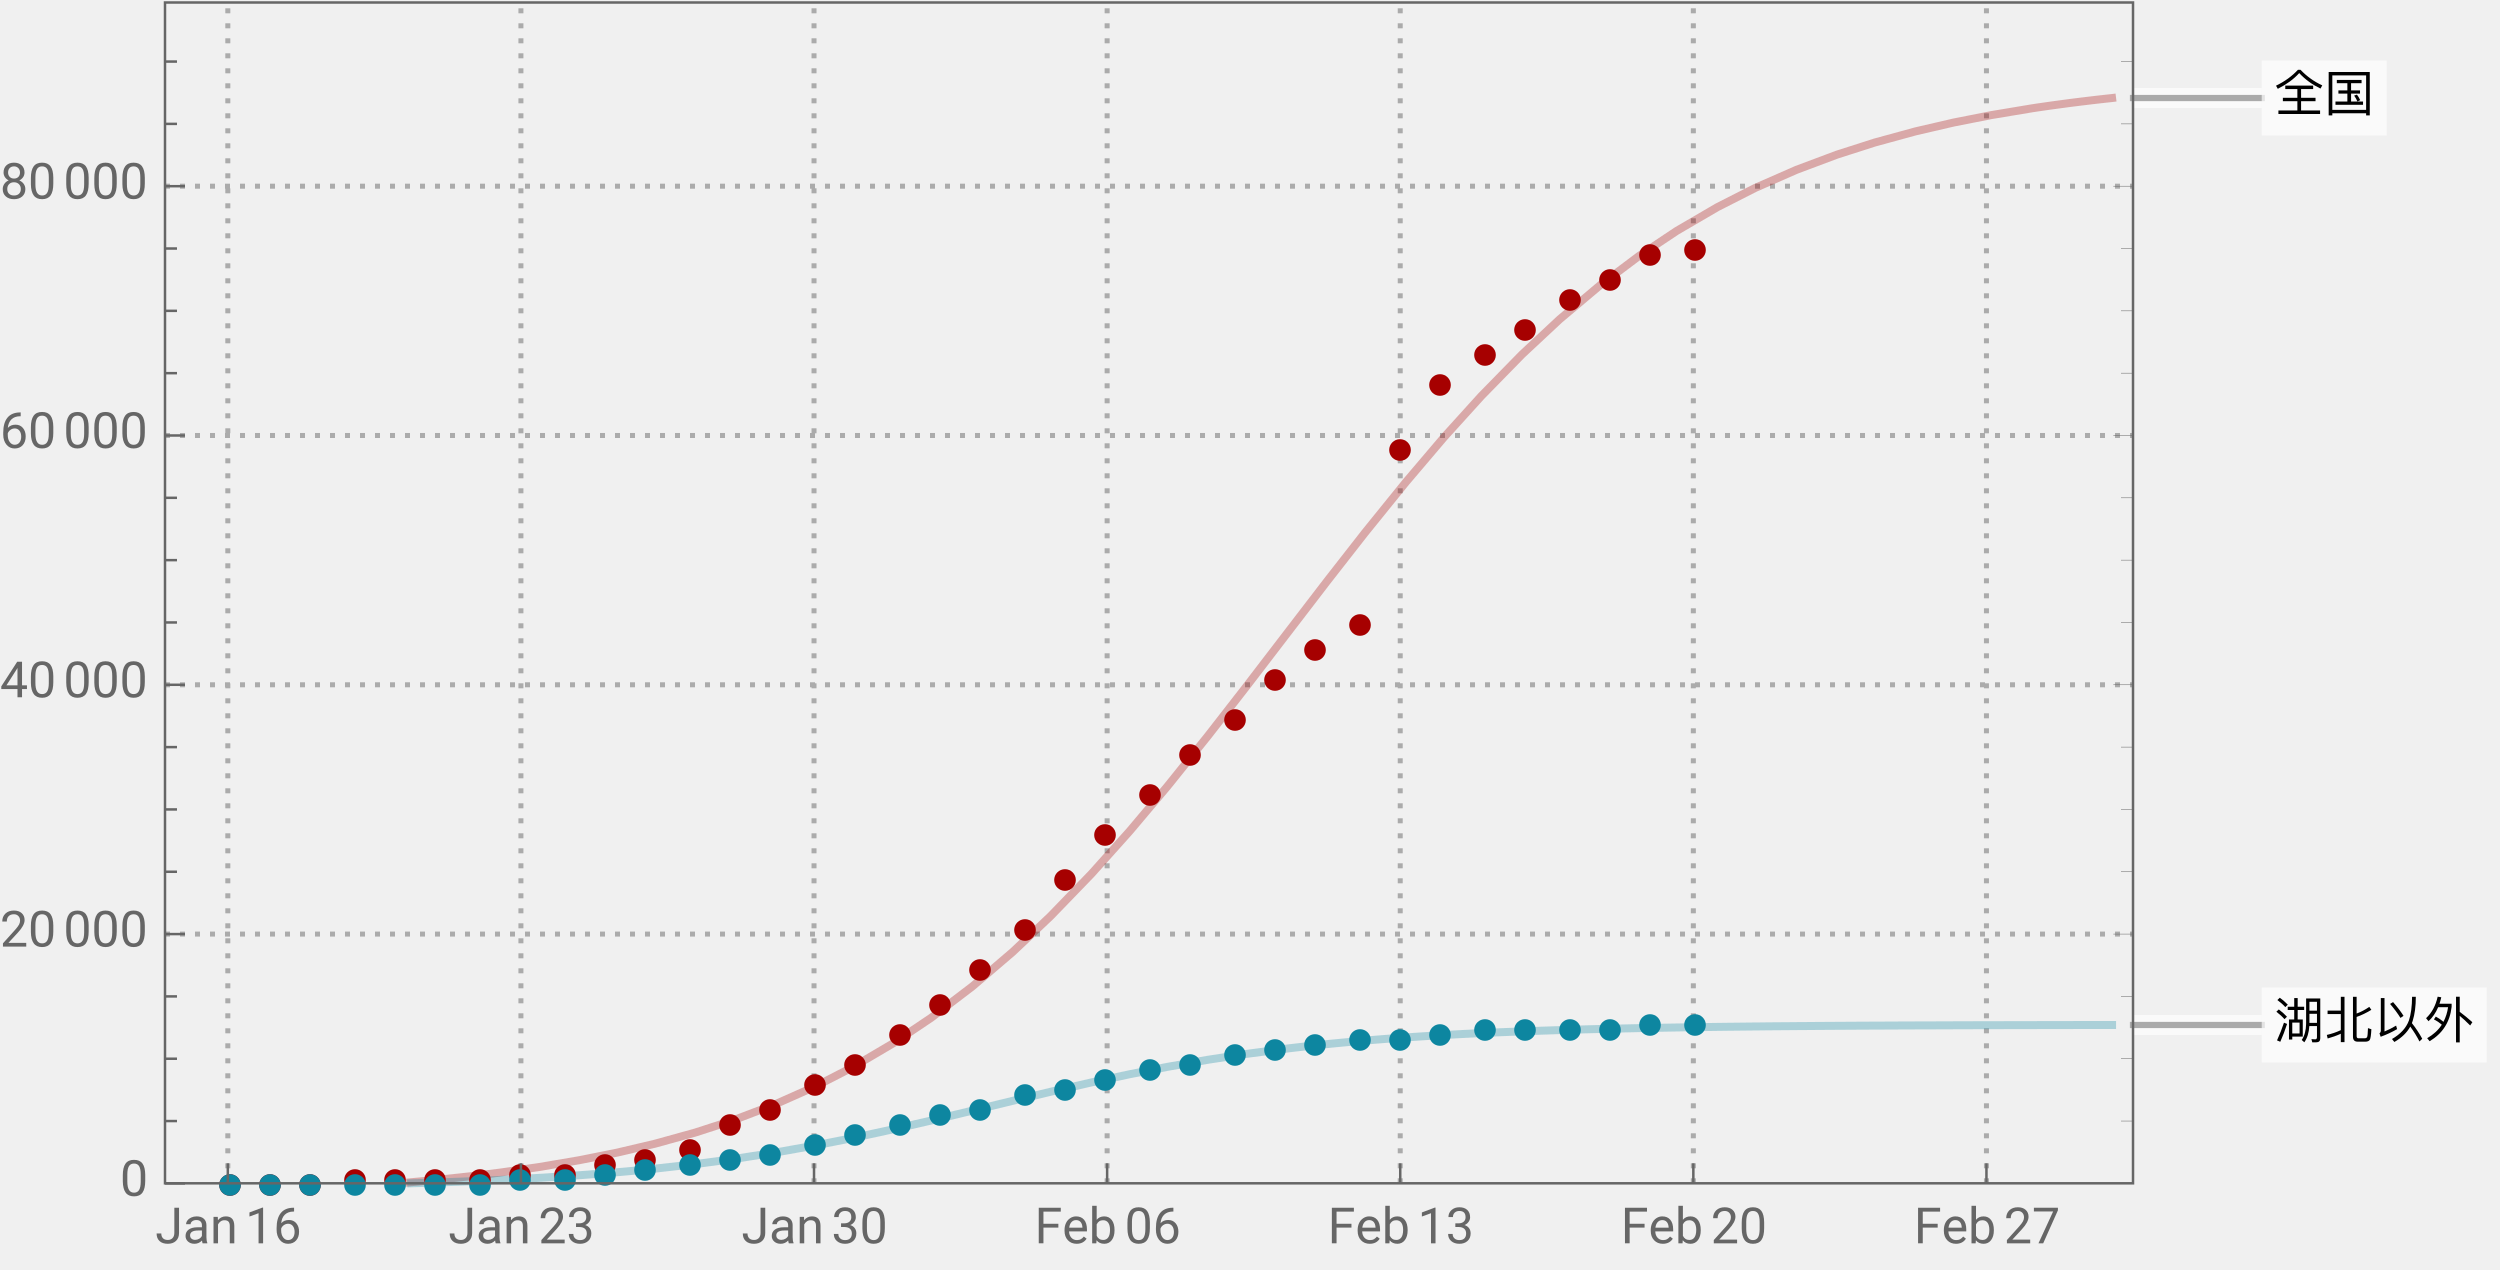
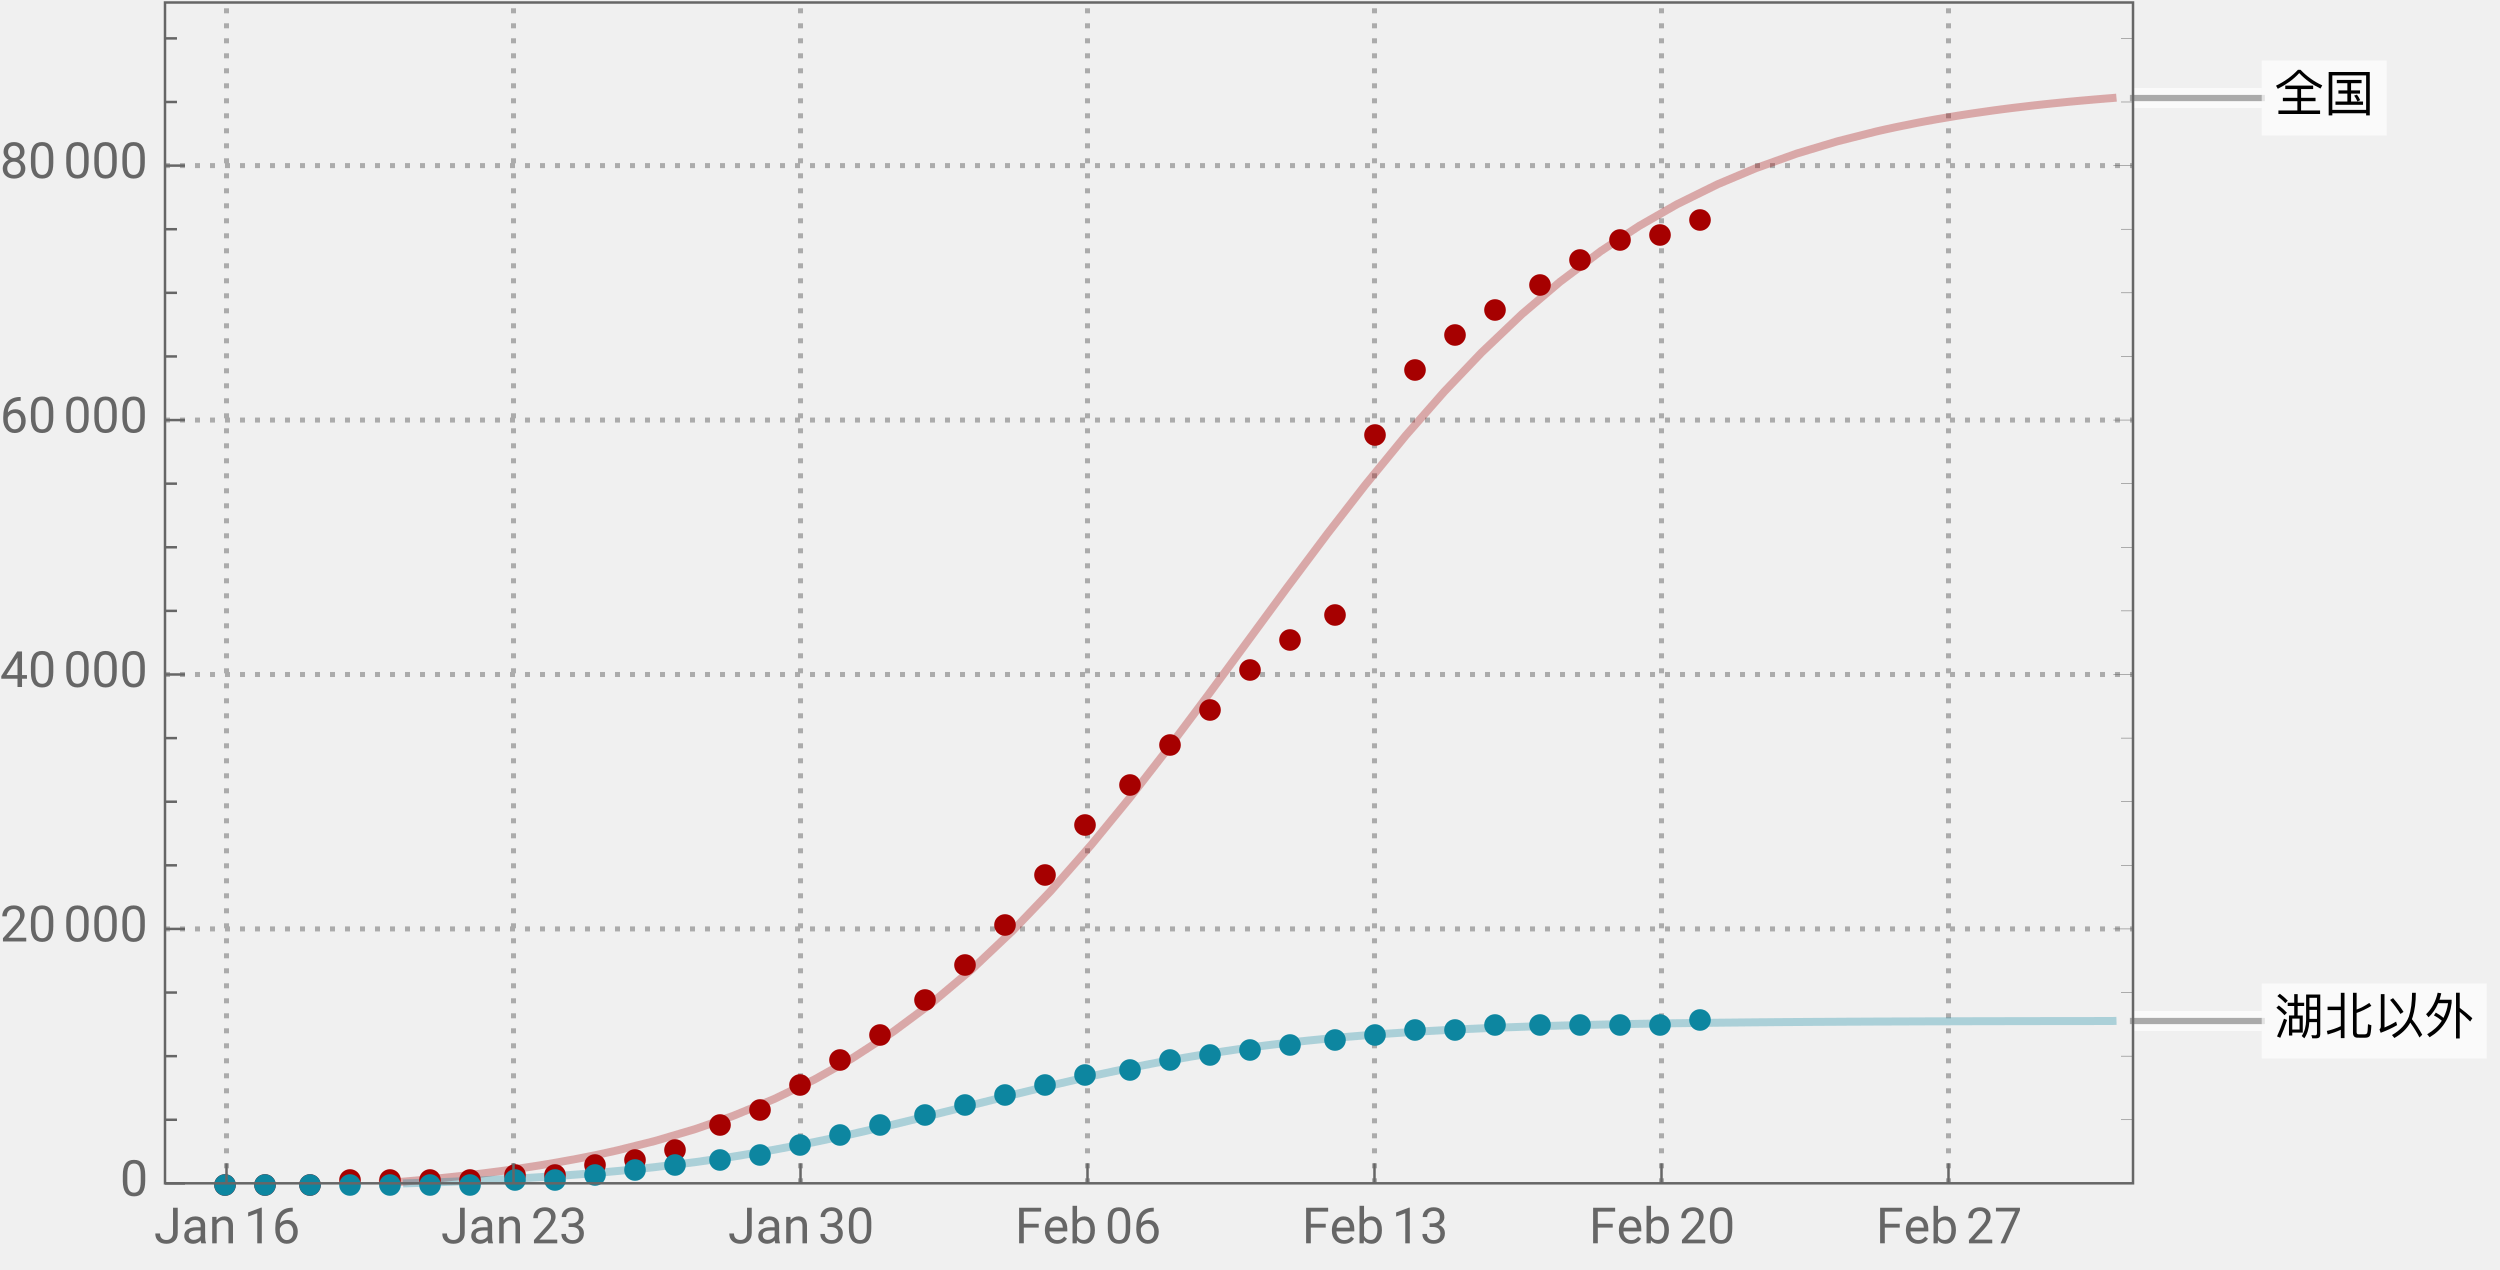
<svg xmlns="http://www.w3.org/2000/svg" xmlns:xlink="http://www.w3.org/1999/xlink" width="500pt" height="254pt" viewBox="0 0 500 254">
  <defs>
    <symbol overflow="visible" id="a">
      <path d="M4.738-8.14C3.578-6.88 2.121-5.82.36-4.97l.352.63C2.48-5.23 3.91-6.282 5-7.49c1.18 1.272 2.59 2.3 4.25 3.1l.36-.64a14.128 14.128 0 01-4.348-3.11zM2.211-4.98v.69h2.418v1.74H1.73v.69h2.9v1.848H.839V.7h8.333v-.71h-3.8v-1.85h2.89v-.692h-2.89V-4.29h2.417v-.691zm0 0" />
    </symbol>
    <symbol overflow="visible" id="b">
      <path d="M2.52-6.121v.652h2.109v1.438h-1.79v.64h1.79v1.59H2.25v.66h5.512v-.66h-2.39v-1.59H7.16v-.64H5.371V-5.47H7.47v-.652zm6.59-1.59H.89V.98h.731V.55H8.38v.43h.73zM1.62-.129V-7.03h6.76v6.9zm4.93-3.05l-.57.19c.238.329.46.72.66 1.169l.558-.258A6.323 6.323 0 006.55-3.18zm0 0" />
    </symbol>
    <symbol overflow="visible" id="c">
      <path d="M7.04-4.73h1.51v1.808H7.04zm1.51-.63H7.04v-1.78h1.51zM7.02-2.28h1.53v2.22c0 .278-.12.43-.35.43-.24 0-.49-.02-.759-.043l.168.64h.79C8.94.969 9.21.7 9.21.173V-7.8H6.379v5.082C6.359-1.422 6.07-.339 5.5.5l.52.46c.59-.839.921-1.92 1-3.241zm-5.9-5.67l-.492.46c.68.5 1.21.977 1.59 1.419l.5-.489A11.92 11.92 0 001.12-7.95zm-.2 2.34l-.491.46c.691.53 1.231 1.03 1.621 1.49l.5-.488c-.44-.48-.991-.973-1.628-1.461zm1.03 2.649A33.47 33.47 0 01.56.58l.652.28c.5-1.12.95-2.308 1.36-3.57zm3.762-.64H4.69V-5.5h1.297v-.648H4.691v-1.73H4v1.73H2.7v.648H4v1.898H2.95V.41h.66v-.59h2.1zM3.61-.801v-2.18h1.46V-.8zm0 0" />
    </symbol>
    <symbol overflow="visible" id="d">
      <path d="M3.32-8.14v2.769H.672v.691H3.32v3.211c-.89.418-1.82.739-2.8.957L.69.2c.93-.258 1.809-.57 2.63-.949V.93h.738v-9.07zM8.22.84c.43 0 .73-.121.89-.36.16-.25.262-.96.32-2.128l-.679-.223c-.031 1.02-.09 1.61-.172 1.793C8.48.078 8.32.16 8.102.16h-1.25c-.25 0-.372-.148-.372-.43v-3.84c.93-.32 1.91-.788 2.95-1.421l-.418-.59c-.82.57-1.66 1.012-2.532 1.332v-3.352h-.73v7.98c0 .661.309 1 .941 1zm0 0" />
    </symbol>
    <symbol overflow="visible" id="e">
      <path d="M3.77-7.078l-.598.367C4.05-5.68 4.738-4.75 5.25-3.91l.61-.417c-.481-.781-1.18-1.703-2.09-2.75zM7.21-2.18C7.97-1.129 8.579-.14 9.05.8l.552-.55a22.006 22.006 0 00-2.07-3.121c.058-.149.109-.3.16-.45.417-1.32.628-2.917.628-4.82h-.75c-.011 1.93-.218 3.52-.64 4.77-.551 1.48-1.68 2.7-3.38 3.68l.481.59C5.488.058 6.551-.97 7.211-2.18zM1.29-.14c1.17-.43 2.269-.938 3.288-1.532l-.2-.7c-.769.462-1.538.852-2.32 1.173v-6.68H1.32v6.508c0 .23-.09.41-.27.55zm0 0" />
    </symbol>
    <symbol overflow="visible" id="f">
      <path d="M6.36-8.148V.988h.742v-5.316c.578.457 1.27 1.11 2.09 1.93l.437-.66c-.86-.77-1.7-1.462-2.527-2.07v-3.02zM2.32-4.18l-.379.559A7.882 7.882 0 013.52-2.56C2.82-1.48 1.84-.579.59.141l.488.609C3.68-.8 5.141-3.09 5.48-6.121v-.629H3.05c.141-.41.259-.84.36-1.29l-.719-.12c-.402 1.8-1.18 3.238-2.32 4.3l.488.61c.801-.738 1.45-1.672 1.93-2.809h1.98a9.025 9.025 0 01-.917 2.93 8.296 8.296 0 00-1.532-1.05zm0 0" />
    </symbol>
    <symbol overflow="visible" id="g">
      <path d="M3.805-7.11h.941v5.036c0 .68-.203 1.21-.613 1.597-.406.383-.953.575-1.633.575-.707 0-1.258-.18-1.648-.543-.395-.36-.594-.867-.594-1.516h.937c0 .406.114.723.336.95.223.23.547.343.969.343.387 0 .7-.121.941-.367.239-.246.36-.586.364-1.028zm0 0" />
    </symbol>
    <symbol overflow="visible" id="h">
      <path d="M3.945 0c-.05-.105-.093-.29-.125-.555-.422.434-.922.653-1.507.653-.52 0-.946-.149-1.282-.442a1.438 1.438 0 01-.5-1.12c0-.552.211-.977.63-1.282.417-.305 1.007-.457 1.765-.457h.879v-.414c0-.317-.094-.567-.285-.754-.188-.188-.465-.281-.833-.281-.324 0-.593.082-.812.242-.219.164-.328.36-.328.59H.64c0-.262.093-.516.28-.762.188-.246.442-.441.763-.582.32-.145.671-.219 1.054-.219.61 0 1.086.153 1.434.457.344.305.523.727.535 1.258v2.434c0 .484.063.87.184 1.156V0zm-1.5-.688c.285 0 .555-.074.805-.218a1.35 1.35 0 00.555-.574v-1.083h-.711c-1.106 0-1.656.325-1.656.97 0 .284.093.507.28.663.188.16.43.243.727.243zm0 0" />
    </symbol>
    <symbol overflow="visible" id="i">
      <path d="M1.54-5.281l.026.664a1.93 1.93 0 011.582-.766c1.118 0 1.68.633 1.692 1.89V0h-.902v-3.496c-.004-.379-.094-.664-.262-.844-.172-.183-.438-.273-.801-.273-.293 0-.55.078-.77.234a1.59 1.59 0 00-.52.613V0h-.9v-5.281zm0 0" />
    </symbol>
    <symbol overflow="visible" id="j">
      <path d="M3.559 0h-.907v-6.02l-1.824.668v-.82l2.59-.973h.14zm0 0" />
    </symbol>
    <symbol overflow="visible" id="k">
      <path d="M4.137-7.113v.765h-.168c-.703.012-1.262.223-1.68.625-.414.403-.656.973-.723 1.703.375-.43.887-.644 1.536-.644.617 0 1.113.219 1.48.656.371.438.555 1 .555 1.688 0 .734-.2 1.32-.598 1.757-.398.442-.934.66-1.605.66-.68 0-1.23-.261-1.653-.784C.855-1.212.645-1.883.645-2.704v-.348c0-1.308.277-2.308.835-3 .56-.691 1.391-1.047 2.497-1.062zM2.949-3.91c-.308 0-.594.09-.855.277a1.446 1.446 0 00-.54.7v.331c0 .586.13 1.059.395 1.414.262.36.59.54.985.54.406 0 .726-.153.96-.45.231-.3.348-.691.348-1.175 0-.489-.117-.887-.351-1.188a1.14 1.14 0 00-.942-.45zm0 0" />
    </symbol>
    <symbol overflow="visible" id="l">
      <path d="M5.25 0H.59v-.648l2.46-2.735c.364-.414.618-.75.755-1.008.14-.257.21-.527.21-.804 0-.371-.113-.676-.34-.914-.222-.239-.523-.356-.898-.356-.449 0-.797.13-1.047.383-.25.254-.37.613-.37 1.066H.452c0-.652.211-1.183.633-1.586.422-.402.984-.605 1.691-.605.66 0 1.184.172 1.567.52.386.347.578.808.578 1.382 0 .703-.445 1.535-1.336 2.5L1.68-.738h3.57zm0 0" />
    </symbol>
    <symbol overflow="visible" id="m">
      <path d="M1.906-3.992h.676c.426-.008.762-.121 1.008-.34.242-.219.363-.512.363-.883 0-.832-.414-1.25-1.242-1.25-.39 0-.703.113-.938.336-.23.223-.347.516-.347.887H.523c0-.563.204-1.031.618-1.406.41-.372.933-.559 1.57-.559.672 0 1.195.176 1.578.531.379.356.57.848.57 1.48 0 .31-.101.61-.3.9a1.81 1.81 0 01-.817.648c.39.125.692.328.903.617.214.285.32.636.32 1.047 0 .64-.207 1.144-.625 1.52-.418.374-.957.562-1.625.562s-1.211-.18-1.63-.543c-.417-.36-.624-.836-.624-1.43h.906c0 .375.121.672.367.898.243.227.57.336.98.336.438 0 .77-.113 1-.34.231-.23.349-.554.349-.98 0-.414-.125-.734-.383-.953-.254-.223-.618-.336-1.098-.344h-.676zm0 0" />
    </symbol>
    <symbol overflow="visible" id="n">
      <path d="M5.047-3.031c0 1.058-.18 1.844-.54 2.36-.362.51-.925.769-1.694.769-.758 0-1.32-.25-1.684-.754C.766-1.16.574-1.91.562-2.91v-1.207c0-1.043.18-1.82.54-2.328.363-.508.93-.762 1.703-.762.765 0 1.328.246 1.687.734.36.489.547 1.246.555 2.27zm-.902-1.235c0-.765-.106-1.324-.32-1.675-.216-.348-.555-.524-1.02-.524-.465 0-.801.176-1.012.524-.211.347-.32.882-.328 1.605v1.445c0 .77.113 1.336.336 1.704.222.367.558.546 1.012.546.445 0 .777-.171.992-.515.218-.344.332-.89.34-1.633zm0 0" />
    </symbol>
    <symbol overflow="visible" id="o">
      <path d="M4.746-3.14H1.762V0H.824v-7.11H5.23v.774H1.762v2.43h2.984zm0 0" />
    </symbol>
    <symbol overflow="visible" id="p">
      <path d="M2.875.098c-.715 0-1.297-.235-1.746-.707-.45-.47-.676-1.098-.676-1.887v-.164c0-.524.102-.992.3-1.406.2-.41.481-.735.84-.965.36-.235.75-.352 1.173-.352.687 0 1.218.227 1.601.68.38.453.57 1.101.57 1.945v.375H1.36c.012.52.164.942.454 1.262.292.32.664.48 1.113.48.316 0 .59-.062.808-.195.223-.129.414-.3.582-.516l.551.43c-.441.68-1.105 1.02-1.992 1.02zm-.11-4.739a1.21 1.21 0 00-.921.399c-.246.265-.399.64-.457 1.117H4.03v-.07c-.023-.457-.148-.813-.367-1.067-.223-.25-.523-.379-.898-.379zm0 0" />
    </symbol>
    <symbol overflow="visible" id="q">
      <path d="M5.156-2.582c0 .809-.187 1.453-.554 1.945-.372.489-.872.735-1.497.735-.667 0-1.183-.235-1.546-.707L1.516 0H.684v-7.5h.902v2.797c.367-.453.867-.68 1.508-.68.64 0 1.148.246 1.511.73.368.485.551 1.15.551 1.993zm-.902-.106c0-.613-.121-1.09-.356-1.421-.238-.336-.582-.504-1.027-.504-.598 0-1.023.277-1.285.828V-1.5c.277.555.71.832 1.297.832.43 0 .77-.168 1.008-.504.242-.336.363-.84.363-1.516zm0 0" />
    </symbol>
    <symbol overflow="visible" id="r">
      <path d="M5.18-6.602L2.234 0H1.29l2.934-6.367H.375v-.742H5.18zm0 0" />
    </symbol>
    <symbol overflow="visible" id="s">
      <path d="M4.406-2.387h.985v.739h-.985V0h-.91v-1.648H.258v-.536L3.44-7.109h.965zm-3.12 0h2.21v-3.488l-.105.195zm0 0" />
    </symbol>
    <symbol overflow="visible" id="t">
      <path d="M4.902-5.254c0 .356-.093.672-.28.95a1.95 1.95 0 01-.759.648c.371.16.664.39.88.695.218.309.327.656.327 1.043 0 .613-.21 1.105-.625 1.469-.414.363-.96.547-1.636.547-.684 0-1.23-.184-1.645-.551C.754-.82.547-1.31.547-1.918c0-.387.105-.73.316-1.043.207-.309.5-.543.871-.703a1.869 1.869 0 01-.75-.648 1.693 1.693 0 01-.273-.942c0-.598.195-1.074.578-1.426.383-.351.89-.527 1.52-.527.625 0 1.128.176 1.515.527.387.352.578.828.578 1.426zm-.738 3.316c0-.398-.125-.722-.379-.972-.25-.25-.582-.375-.988-.375s-.73.12-.977.37c-.246.247-.37.571-.37.978 0 .402.12.718.359.953.238.23.574.343 1 .343.421 0 .753-.117.996-.347.242-.235.36-.551.36-.95zM2.81-6.465c-.356 0-.645.11-.864.328-.218.223-.328.52-.328.899 0 .36.106.652.324.875.215.222.504.336.868.336.359 0 .648-.114.867-.336C3.89-4.586 4-4.88 4-5.238c0-.364-.113-.657-.336-.887a1.16 1.16 0 00-.855-.34zm0 0" />
    </symbol>
  </defs>
-   <path d="M45.563 236.66V.5m58.621 236.16V.5m58.621 236.16V.5m58.621 236.16V.5m58.621 236.16V.5m58.621 236.16V.5m58.622 236.16V.5M33 186.816h393.602M33 136.957h393.602M33 87.098h393.602M33 37.238h393.602" fill="none" stroke="#666" stroke-opacity=".5" stroke-dasharray="1,2" stroke-miterlimit="3.25" />
-   <path d="M79.668 236.66l.375-.031 3.797-.332 1.031-.094 1.027-.098 2.059-.203 4.117-.43.125-.015.13-.012.25-.03.507-.056 1.008-.113 2.023-.238 4.04-.508 7.538-1.074 8.176-1.387 7.633-1.531 7.484-1.762 8.117-2.25 7.575-2.46 8.21-3.122 8.063-3.582 7.516-3.86 8.156-4.804 7.61-5.113 8.245-6.274 8.098-6.926 7.55-7.144 8.192-8.477 7.645-8.547 7.496-8.898 8.133-10.121 7.586-9.75 8.226-10.734 8.074-10.524 7.532-9.64 8.168-10.098 7.62-8.969 7.477-8.258 8.11-8.293 7.566-7.062 8.203-6.903 7.656-5.746 7.512-5 8.145-4.757 7.601-3.864 8.239-3.613 8.09-3.031 7.542-2.418 8.18-2.238 7.64-1.77 7.485-1.477 8.125-1.355.117-.02.121-.015.235-.035.476-.075.946-.136 1.894-.274 3.79-.511.265-.032.265-.035.528-.066 1.058-.133 2.118-.254.128-.016.399-.046.527-.063 1.059-.121.133-.012.398-.047.527-.058.133-.012.133-.016.262-.027.265-.031.133-.012.133-.016" fill="none" stroke-width="1.6" stroke-linecap="square" stroke="#a60000" stroke-opacity=".3" stroke-miterlimit="3.25" />
-   <path d="M82.246 236.66l1.594-.047 1.031-.031 1.027-.035 2.059-.067 4.117-.152.125-.004.13-.004.25-.011.507-.02 1.008-.039 2.023-.086 4.04-.184.116-.007.122-.004.234-.012.473-.023.941-.047 1.883-.098 3.77-.21.257-.017.254-.011 1.535-.094 2.043-.129 4.086-.281.121-.008.117-.008.239-.02.48-.034.953-.07 1.906-.15 3.817-.316.117-.011.117-.008.235-.02.468-.043.934-.082 1.871-.175 3.742-.372 8.117-.917 7.575-1.008 8.21-1.27 8.063-1.43 7.516-1.484 8.156-1.766 7.61-1.753 8.245-1.98 8.098-1.966 7.55-1.804 8.192-1.875 7.645-1.637 7.496-1.465 8.133-1.422 7.586-1.16 8.226-1.082.25-.031.254-.032.504-.058 1.012-.117 2.015-.23 4.04-.427.234-.023.234-.027.473-.047 2.824-.27 3.766-.332.125-.012.129-.011.254-.02.511-.043 1.02-.086 2.043-.16 4.086-.297.117-.008.121-.011 1.668-.11 1.902-.125 3.813-.23.117-.004.117-.008.235-.012.464-.027.938-.05 1.867-.102 3.738-.184.125-.004.125-.008 1.778-.082 2.027-.085 4.055-.16.117-.008.117-.004.238-.008.473-.016.945-.035 1.891-.066 3.785-.121.129-.004.125-.004.258-.008.512-.016 1.027-.031 2.05-.059 4.102-.105h.117l.122-.004.238-.008.48-.011.957-.02 1.914-.043 3.829-.082h.12l.118-.004.703-.012.937-.02 1.88-.03 3.753-.063.125-.004h.13l.253-.004.512-.011 1.015-.012 2.036-.031 4.074-.055h.117l.121-.004h.238l.473-.008.953-.012 1.899-.02 3.8-.042h.258l.258-.004.516-.004 1.027-.012 2.062-.02h.258l.254-.003 1.547-.012 2.059-.015.125-.004h.382l.504-.004 1.012-.008 2.02-.016 4.046-.027h.235l.234-.004h.473l.945-.008 1.883-.011 3.773-.02h.512l.512-.004 1.023-.004 2.043-.011 4.09-.016h.48l.477-.004.953-.004 1.91-.004 3.82-.015h.934l.938-.004 1.87-.008 3.743-.008h.508l.508-.004h1.015l2.032-.008 4.062-.007h.95l.945-.004 1.894-.004h1.895l1.894-.004h.531l.528-.004h1.058l2.118-.004h2.113l.133-.004h1.984" fill="none" stroke-width="1.6" stroke-linecap="square" stroke="#0d86a0" stroke-opacity=".3" stroke-miterlimit="3.25" />
+   <path d="M45.3 236.66V.5m57.4 236.16V.5m57.402 236.16V.5M217.5 236.66V.5m57.398 236.16V.5M332.3 236.66V.5m57.4 236.16V.5M33 185.785h393.602M33 134.898h393.602M33 84.012h393.602M33 33.121h393.602" fill="none" stroke="#666" stroke-opacity=".5" stroke-dasharray="1,2" stroke-miterlimit="3.25" />
+   <path d="M76.594 236.66l.054-.004.477-.039.95-.074 1.902-.156 3.8-.332.125-.012.387-.035.516-.051 1.03-.098 2.06-.203 4.117-.437.125-.012.129-.016.25-.027.507-.059 1.012-.117 2.02-.242 4.043-.516.117-.015.12-.02.235-.03.473-.063.941-.133 1.887-.27 3.77-.578.257-.039.254-.043.512-.082 1.023-.172 2.043-.351 4.09-.75.121-.024.118-.023.714-.14.957-.192 1.91-.39 3.817-.84 7.484-1.864 8.121-2.399 7.579-2.644 8.214-3.379 8.067-3.906 7.52-4.227 8.16-5.293 7.613-5.648 8.25-6.942 8.097-7.66 7.56-7.894 8.19-9.324 7.653-9.344 7.496-9.649 8.137-10.859 7.593-10.328 8.227-11.2 8.078-10.788 7.535-9.711 8.172-9.977 7.625-8.684 7.477-7.84 8.113-7.714 7.57-6.434 8.207-6.164 7.664-5.031 7.512-4.3 8.149-4.017 7.605-3.203 8.242-2.949 8.094-2.433 7.547-1.91.129-.032.125-.031.258-.059.511-.117 1.024-.23 2.047-.446 4.09-.828.12-.023.118-.024.238-.047.48-.09.954-.18 1.91-.347 3.82-.648.469-.078 1.406-.223 1.871-.285 3.746-.535.125-.02.13-.015.253-.036.508-.066 1.015-.137 2.032-.258 4.062-.484.121-.012.118-.015.238-.028.472-.05.95-.106 1.894-.2 3.793-.378.266-.023.262-.024.53-.05 1.06-.098 2.113-.184.53-.047.528-.043 1.059-.09.133-.011.132-.008.266-.024.527-.043.133-.007.133-.012.266-.02.129-.011.132-.012.133-.008.133-.012" fill="none" stroke-width="1.6" stroke-linecap="square" stroke="#a60000" stroke-opacity=".3" stroke-miterlimit="3.25" />
+   <path d="M81.41 236.66l2.367-.074.125-.004.13-.008.773-.023 1.03-.04 2.06-.073 4.117-.165.125-.003.129-.008.25-.008.507-.024 1.012-.042 2.02-.094 4.043-.203.117-.004.12-.008.235-.012.473-.023.941-.055 1.887-.105 3.77-.23.257-.017.254-.015.512-.035 1.023-.067 2.043-.144 4.09-.305.121-.012.118-.007.714-.059.957-.078 1.91-.16 3.817-.348.234-.023.235-.02.465-.047.937-.09 1.871-.191 3.742-.406 8.121-1.004 7.579-1.102 8.214-1.379 8.067-1.543 7.52-1.597 8.16-1.883 7.613-1.856 8.25-2.07 8.097-2.035 7.56-1.848 8.19-1.898 7.653-1.633 7.496-1.45 8.137-1.39 7.593-1.125.125-.015.13-.02.773-.105 1.027-.137 2.059-.266 4.113-.496.125-.012.129-.015.25-.028.504-.058 1.012-.113 2.019-.22 4.04-.402.468-.046.473-.043.94-.09 1.884-.168 3.77-.313.124-.011.13-.012.257-.02.508-.039 1.023-.078 2.043-.152 4.086-.278.117-.007.121-.008.715-.047.953-.059 1.907-.113 3.812-.215.117-.004.118-.007.234-.012.465-.024.937-.05 1.867-.09 3.739-.172.129-.004.125-.008.253-.008.508-.023 1.016-.043 2.027-.078 4.055-.149.121-.004.117-.003.239-.008.472-.02.945-.031 1.891-.059 3.785-.113.258-.008.258-.004.512-.015 1.027-.028 2.05-.05 4.102-.098.121-.004h.118l.242-.008.476-.008.961-.023 1.914-.04 3.832-.07.118-.003h.117l.703-.012.941-.016 1.875-.03 3.758-.06h.129l.125-.003h.254l.512-.008 1.02-.016 2.034-.027 4.075-.047h.12l.118-.004h.238l.477-.008.949-.008 1.902-.02 3.801-.038h.258l.258-.004 1.546-.012 2.06-.02h.257l.258-.003 1.547-.012 2.058-.012.13-.004h.378l.504-.003 1.012-.008 6.07-.035h.117l.117-.004h.235l.472-.004.946-.004 1.886-.008 3.774-.02h.512l.511-.003 3.07-.012 4.09-.016h.239l.238-.004h.48l.954-.004 1.91-.003 3.82-.012h.469l.469-.004h.937l1.871-.008 3.746-.008h1.016l1.015-.004 6.094-.011h.95l.949-.004h1.894l.117-.004h1.778l1.898-.004h1.059l1.058-.004h2.645l.527-.004h3.043l.133-.004" fill="none" stroke-width="1.6" stroke-linecap="square" stroke="#0d86a0" stroke-opacity=".3" stroke-miterlimit="3.25" />
  <path d="M426.602 19.605h25.742" fill="none" stroke-width="4" stroke-linejoin="round" stroke="#fff" stroke-opacity=".667" stroke-miterlimit="3.25" />
  <path d="M426.602 19.605h25.742" fill="none" stroke-width="1.25" stroke-linecap="square" stroke="#aaa" stroke-miterlimit="3.25" />
  <path d="M477.344 12.105v15h-25v-15zm0 0" fill="#fff" fill-opacity=".667" />
  <use xlink:href="#a" x="454.844" y="22.106" />
  <use xlink:href="#b" x="464.844" y="22.106" />
-   <path d="M426.602 204.996h25.742" fill="none" stroke-width="4" stroke-linejoin="round" stroke="#fff" stroke-opacity=".667" stroke-miterlimit="3.25" />
-   <path d="M426.602 204.996h25.742" fill="none" stroke-width="1.25" stroke-linecap="square" stroke="#aaa" stroke-miterlimit="3.25" />
-   <path d="M497.344 197.496v15h-45v-15zm0 0" fill="#fff" fill-opacity=".667" />
-   <use xlink:href="#c" x="454.844" y="207.496" />
-   <use xlink:href="#d" x="464.844" y="207.496" />
-   <use xlink:href="#e" x="474.844" y="207.496" />
-   <use xlink:href="#f" x="484.844" y="207.496" />
-   <path d="M48.164 237a2.164 2.164 0 10-4.328 0 2.164 2.164 0 104.328 0zm8 0a2.164 2.164 0 10-4.328 0 2.164 2.164 0 104.328 0zm8 0a2.164 2.164 0 10-4.328 0 2.164 2.164 0 104.328 0zm9-1a2.164 2.164 0 10-4.328 0 2.164 2.164 0 104.328 0zm8 0a2.164 2.164 0 10-4.328 0 2.164 2.164 0 104.328 0zm8 0a2.164 2.164 0 10-4.328 0 2.164 2.164 0 104.328 0zm9 0a2.164 2.164 0 10-4.328 0 2.164 2.164 0 104.328 0zm8-1a2.164 2.164 0 10-4.328 0 2.164 2.164 0 104.328 0zm9 0a2.164 2.164 0 10-4.328 0 2.164 2.164 0 104.328 0zm8-2a2.164 2.164 0 10-4.328 0 2.164 2.164 0 104.328 0zm8-1a2.164 2.164 0 10-4.328 0 2.164 2.164 0 104.328 0zm9-2a2.164 2.164 0 10-4.328 0 2.164 2.164 0 104.328 0zm8-5a2.164 2.164 0 10-4.328 0 2.164 2.164 0 104.328 0zm8-3a2.164 2.164 0 10-4.328 0 2.164 2.164 0 104.328 0zm9-5a2.164 2.164 0 10-4.328 0 2.164 2.164 0 104.328 0zm8-4a2.164 2.164 0 10-4.328 0 2.164 2.164 0 104.328 0zm9-6a2.164 2.164 0 10-4.328 0 2.164 2.164 0 104.328 0zm8-6a2.164 2.164 0 10-4.328 0 2.164 2.164 0 104.328 0zm8-7a2.164 2.164 0 10-4.328 0 2.164 2.164 0 104.328 0zm9-8a2.164 2.164 0 10-4.328 0 2.164 2.164 0 104.328 0zm8-10a2.164 2.164 0 10-4.328 0 2.164 2.164 0 104.328 0zm8-9a2.164 2.164 0 10-4.328 0 2.164 2.164 0 104.328 0zm9-8a2.164 2.164 0 10-4.328 0 2.164 2.164 0 104.328 0zm8-8a2.164 2.164 0 10-4.328 0 2.164 2.164 0 104.328 0zm9-7a2.164 2.164 0 10-4.328 0 2.164 2.164 0 104.328 0zm8-8a2.164 2.164 0 10-4.328 0 2.164 2.164 0 104.328 0zm8-6a2.164 2.164 0 10-4.328 0 2.164 2.164 0 104.328 0zm9-5a2.164 2.164 0 10-4.328 0 2.164 2.164 0 104.328 0zm8-35a2.164 2.164 0 10-4.328 0 2.164 2.164 0 104.328 0zm8-13a2.164 2.164 0 10-4.328 0 2.164 2.164 0 104.328 0zm9-6a2.164 2.164 0 10-4.328 0 2.164 2.164 0 104.328 0zm8-5a2.164 2.164 0 10-4.328 0 2.164 2.164 0 104.328 0zm9-6a2.164 2.164 0 10-4.328 0 2.164 2.164 0 104.328 0zm8-4a2.164 2.164 0 10-4.328 0 2.164 2.164 0 104.328 0zm8-5a2.164 2.164 0 10-4.328 0 2.164 2.164 0 104.328 0zm9-1a2.164 2.164 0 10-4.328 0 2.164 2.164 0 104.328 0zm0 0" fill-rule="evenodd" fill="#a60000" />
-   <path d="M48.164 237a2.164 2.164 0 10-4.328 0 2.164 2.164 0 104.328 0zm8 0a2.164 2.164 0 10-4.328 0 2.164 2.164 0 104.328 0zm8 0a2.164 2.164 0 10-4.328 0 2.164 2.164 0 104.328 0zm9 0a2.164 2.164 0 10-4.328 0 2.164 2.164 0 104.328 0zm8 0a2.164 2.164 0 10-4.328 0 2.164 2.164 0 104.328 0zm8 0a2.164 2.164 0 10-4.328 0 2.164 2.164 0 104.328 0zm9 0a2.164 2.164 0 10-4.328 0 2.164 2.164 0 104.328 0zm8-1a2.164 2.164 0 10-4.328 0 2.164 2.164 0 104.328 0zm9 0a2.164 2.164 0 10-4.328 0 2.164 2.164 0 104.328 0zm8-1a2.164 2.164 0 10-4.328 0 2.164 2.164 0 104.328 0zm8-1a2.164 2.164 0 10-4.328 0 2.164 2.164 0 104.328 0zm9-1a2.164 2.164 0 10-4.328 0 2.164 2.164 0 104.328 0zm8-1a2.164 2.164 0 10-4.328 0 2.164 2.164 0 104.328 0zm8-1a2.164 2.164 0 10-4.328 0 2.164 2.164 0 104.328 0zm9-2a2.164 2.164 0 10-4.328 0 2.164 2.164 0 104.328 0zm8-2a2.164 2.164 0 10-4.328 0 2.164 2.164 0 104.328 0zm9-2a2.164 2.164 0 10-4.328 0 2.164 2.164 0 104.328 0zm8-2a2.164 2.164 0 10-4.328 0 2.164 2.164 0 104.328 0zm8-1a2.164 2.164 0 10-4.328 0 2.164 2.164 0 104.328 0zm9-3a2.164 2.164 0 10-4.328 0 2.164 2.164 0 104.328 0zm8-1a2.164 2.164 0 10-4.328 0 2.164 2.164 0 104.328 0zm8-2a2.164 2.164 0 10-4.328 0 2.164 2.164 0 104.328 0zm9-2a2.164 2.164 0 10-4.328 0 2.164 2.164 0 104.328 0zm8-1a2.164 2.164 0 10-4.328 0 2.164 2.164 0 104.328 0zm9-2a2.164 2.164 0 10-4.328 0 2.164 2.164 0 104.328 0zm8-1a2.164 2.164 0 10-4.328 0 2.164 2.164 0 104.328 0zm8-1a2.164 2.164 0 10-4.328 0 2.164 2.164 0 104.328 0zm9-1a2.164 2.164 0 10-4.328 0 2.164 2.164 0 104.328 0zm8 0a2.164 2.164 0 10-4.328 0 2.164 2.164 0 104.328 0zm8-1a2.164 2.164 0 10-4.328 0 2.164 2.164 0 104.328 0zm9-1a2.164 2.164 0 10-4.328 0 2.164 2.164 0 104.328 0zm8 0a2.164 2.164 0 10-4.328 0 2.164 2.164 0 104.328 0zm9 0a2.164 2.164 0 10-4.328 0 2.164 2.164 0 104.328 0zm8 0a2.164 2.164 0 10-4.328 0 2.164 2.164 0 104.328 0zm8-1a2.164 2.164 0 10-4.328 0 2.164 2.164 0 104.328 0zm9 0a2.164 2.164 0 10-4.328 0 2.164 2.164 0 104.328 0zm0 0" fill-rule="evenodd" fill="#0d86a0" />
+   <path d="M426.602 204.2h25.742" fill="none" stroke-width="4" stroke-linejoin="round" stroke="#fff" stroke-opacity=".667" stroke-miterlimit="3.25" />
+   <path d="M426.602 204.2h25.742" fill="none" stroke-width="1.25" stroke-linecap="square" stroke="#aaa" stroke-miterlimit="3.25" />
+   <path d="M497.344 196.7v15h-45v-15zm0 0" fill="#fff" fill-opacity=".667" />
+   <use xlink:href="#c" x="454.844" y="206.701" />
+   <use xlink:href="#d" x="464.844" y="206.701" />
+   <use xlink:href="#e" x="474.844" y="206.701" />
+   <use xlink:href="#f" x="484.844" y="206.701" />
+   <path d="M47.164 237a2.164 2.164 0 10-4.328 0 2.164 2.164 0 104.328 0zm8 0a2.164 2.164 0 10-4.328 0 2.164 2.164 0 104.328 0zm9 0a2.164 2.164 0 10-4.328 0 2.164 2.164 0 104.328 0zm8-1a2.164 2.164 0 10-4.328 0 2.164 2.164 0 104.328 0zm8 0a2.164 2.164 0 10-4.328 0 2.164 2.164 0 104.328 0zm8 0a2.164 2.164 0 10-4.328 0 2.164 2.164 0 104.328 0zm8 0a2.164 2.164 0 10-4.328 0 2.164 2.164 0 104.328 0zm9-1a2.164 2.164 0 10-4.328 0 2.164 2.164 0 104.328 0zm8 0a2.164 2.164 0 10-4.328 0 2.164 2.164 0 104.328 0zm8-2a2.164 2.164 0 10-4.328 0 2.164 2.164 0 104.328 0zm8-1a2.164 2.164 0 10-4.328 0 2.164 2.164 0 104.328 0zm8-2a2.164 2.164 0 10-4.328 0 2.164 2.164 0 104.328 0zm9-5a2.164 2.164 0 10-4.328 0 2.164 2.164 0 104.328 0zm8-3a2.164 2.164 0 10-4.328 0 2.164 2.164 0 104.328 0zm8-5a2.164 2.164 0 10-4.328 0 2.164 2.164 0 104.328 0zm8-5a2.164 2.164 0 10-4.328 0 2.164 2.164 0 104.328 0zm8-5a2.164 2.164 0 10-4.328 0 2.164 2.164 0 104.328 0zm9-7a2.164 2.164 0 10-4.328 0 2.164 2.164 0 104.328 0zm8-7a2.164 2.164 0 10-4.328 0 2.164 2.164 0 104.328 0zm8-8a2.164 2.164 0 10-4.328 0 2.164 2.164 0 104.328 0zm8-10a2.164 2.164 0 10-4.328 0 2.164 2.164 0 104.328 0zm8-10a2.164 2.164 0 10-4.328 0 2.164 2.164 0 104.328 0zm9-8a2.164 2.164 0 10-4.328 0 2.164 2.164 0 104.328 0zm8-8a2.164 2.164 0 10-4.328 0 2.164 2.164 0 104.328 0zm8-7a2.164 2.164 0 10-4.328 0 2.164 2.164 0 104.328 0zm8-8a2.164 2.164 0 10-4.328 0 2.164 2.164 0 104.328 0zm8-6a2.164 2.164 0 10-4.328 0 2.164 2.164 0 104.328 0zm9-5a2.164 2.164 0 10-4.328 0 2.164 2.164 0 104.328 0zm8-36a2.164 2.164 0 10-4.328 0 2.164 2.164 0 104.328 0zm8-13a2.164 2.164 0 10-4.328 0 2.164 2.164 0 104.328 0zm8-7a2.164 2.164 0 10-4.328 0 2.164 2.164 0 104.328 0zm8-5a2.164 2.164 0 10-4.328 0 2.164 2.164 0 104.328 0zm9-5a2.164 2.164 0 10-4.328 0 2.164 2.164 0 104.328 0zm8-5a2.164 2.164 0 10-4.328 0 2.164 2.164 0 104.328 0zm8-4a2.164 2.164 0 10-4.328 0 2.164 2.164 0 104.328 0zm8-1a2.164 2.164 0 10-4.328 0 2.164 2.164 0 104.328 0zm8-3a2.164 2.164 0 10-4.328 0 2.164 2.164 0 104.328 0zm0 0" fill-rule="evenodd" fill="#a60000" />
+   <path d="M47.164 237a2.164 2.164 0 10-4.328 0 2.164 2.164 0 104.328 0zm8 0a2.164 2.164 0 10-4.328 0 2.164 2.164 0 104.328 0zm9 0a2.164 2.164 0 10-4.328 0 2.164 2.164 0 104.328 0zm8 0a2.164 2.164 0 10-4.328 0 2.164 2.164 0 104.328 0zm8 0a2.164 2.164 0 10-4.328 0 2.164 2.164 0 104.328 0zm8 0a2.164 2.164 0 10-4.328 0 2.164 2.164 0 104.328 0zm8 0a2.164 2.164 0 10-4.328 0 2.164 2.164 0 104.328 0zm9-1a2.164 2.164 0 10-4.328 0 2.164 2.164 0 104.328 0zm8 0a2.164 2.164 0 10-4.328 0 2.164 2.164 0 104.328 0zm8-1a2.164 2.164 0 10-4.328 0 2.164 2.164 0 104.328 0zm8-1a2.164 2.164 0 10-4.328 0 2.164 2.164 0 104.328 0zm8-1a2.164 2.164 0 10-4.328 0 2.164 2.164 0 104.328 0zm9-1a2.164 2.164 0 10-4.328 0 2.164 2.164 0 104.328 0zm8-1a2.164 2.164 0 10-4.328 0 2.164 2.164 0 104.328 0zm8-2a2.164 2.164 0 10-4.328 0 2.164 2.164 0 104.328 0zm8-2a2.164 2.164 0 10-4.328 0 2.164 2.164 0 104.328 0zm8-2a2.164 2.164 0 10-4.328 0 2.164 2.164 0 104.328 0zm9-2a2.164 2.164 0 10-4.328 0 2.164 2.164 0 104.328 0zm8-2a2.164 2.164 0 10-4.328 0 2.164 2.164 0 104.328 0zm8-2a2.164 2.164 0 10-4.328 0 2.164 2.164 0 104.328 0zm8-2a2.164 2.164 0 10-4.328 0 2.164 2.164 0 104.328 0zm8-2a2.164 2.164 0 10-4.328 0 2.164 2.164 0 104.328 0zm9-1a2.164 2.164 0 10-4.328 0 2.164 2.164 0 104.328 0zm8-2a2.164 2.164 0 10-4.328 0 2.164 2.164 0 104.328 0zm8-1a2.164 2.164 0 10-4.328 0 2.164 2.164 0 104.328 0zm8-1a2.164 2.164 0 10-4.328 0 2.164 2.164 0 104.328 0zm8-1a2.164 2.164 0 10-4.328 0 2.164 2.164 0 104.328 0zm9-1a2.164 2.164 0 10-4.328 0 2.164 2.164 0 104.328 0zm8-1a2.164 2.164 0 10-4.328 0 2.164 2.164 0 104.328 0zm8-1a2.164 2.164 0 10-4.328 0 2.164 2.164 0 104.328 0zm8 0a2.164 2.164 0 10-4.328 0 2.164 2.164 0 104.328 0zm8-1a2.164 2.164 0 10-4.328 0 2.164 2.164 0 104.328 0zm9 0a2.164 2.164 0 10-4.328 0 2.164 2.164 0 104.328 0zm8 0a2.164 2.164 0 10-4.328 0 2.164 2.164 0 104.328 0zm8 0a2.164 2.164 0 10-4.328 0 2.164 2.164 0 104.328 0zm8 0a2.164 2.164 0 10-4.328 0 2.164 2.164 0 104.328 0zm8-1a2.164 2.164 0 10-4.328 0 2.164 2.164 0 104.328 0zm0 0" fill-rule="evenodd" fill="#0d86a0" />
  <path d="M426.602 236.66H33m0 0V.5m0 0h393.602m0 0v236.16" fill="none" stroke-width=".5" stroke-linecap="square" stroke="#666" stroke-miterlimit="3.25" />
-   <path d="M45.563 236.66v-4" fill="none" stroke-width=".5" stroke="#666" stroke-miterlimit="3.25" />
+   <path d="M45.3 236.66v-4" fill="none" stroke-width=".5" stroke="#666" stroke-miterlimit="3.25" />
  <g fill="#666">
-     <use xlink:href="#g" x="31.062" y="248.66" />
-     <use xlink:href="#h" x="36.579" y="248.66" />
-     <use xlink:href="#i" x="42.019" y="248.66" />
+     <use xlink:href="#g" x="30.8" y="248.66" />
+     <use xlink:href="#h" x="36.318" y="248.66" />
+     <use xlink:href="#i" x="41.757" y="248.66" />
  </g>
  <g fill="#666">
-     <use xlink:href="#j" x="49.062" y="248.66" />
-     <use xlink:href="#k" x="54.677" y="248.66" />
+     <use xlink:href="#j" x="48.8" y="248.66" />
+     <use xlink:href="#k" x="54.415" y="248.66" />
  </g>
-   <path d="M104.184 236.66v-4" fill="none" stroke-width=".5" stroke="#666" stroke-miterlimit="3.25" />
+   <path d="M102.7 236.66v-4" fill="none" stroke-width=".5" stroke="#666" stroke-miterlimit="3.25" />
  <g fill="#666">
-     <use xlink:href="#g" x="89.683" y="248.66" />
-     <use xlink:href="#h" x="95.201" y="248.66" />
-     <use xlink:href="#i" x="100.64" y="248.66" />
+     <use xlink:href="#g" x="88.2" y="248.66" />
+     <use xlink:href="#h" x="93.718" y="248.66" />
+     <use xlink:href="#i" x="99.157" y="248.66" />
  </g>
  <g fill="#666">
-     <use xlink:href="#l" x="107.683" y="248.66" />
-     <use xlink:href="#m" x="113.298" y="248.66" />
+     <use xlink:href="#l" x="106.2" y="248.66" />
+     <use xlink:href="#m" x="111.815" y="248.66" />
  </g>
-   <path d="M162.805 236.66v-4" fill="none" stroke-width=".5" stroke="#666" stroke-miterlimit="3.25" />
+   <path d="M160.102 236.66v-4" fill="none" stroke-width=".5" stroke="#666" stroke-miterlimit="3.25" />
  <g fill="#666">
-     <use xlink:href="#g" x="148.304" y="248.66" />
-     <use xlink:href="#h" x="153.822" y="248.66" />
-     <use xlink:href="#i" x="159.261" y="248.66" />
+     <use xlink:href="#g" x="145.6" y="248.66" />
+     <use xlink:href="#h" x="151.118" y="248.66" />
+     <use xlink:href="#i" x="156.557" y="248.66" />
  </g>
  <g fill="#666">
-     <use xlink:href="#m" x="166.304" y="248.66" />
-     <use xlink:href="#n" x="171.919" y="248.66" />
+     <use xlink:href="#m" x="163.6" y="248.66" />
+     <use xlink:href="#n" x="169.215" y="248.66" />
  </g>
-   <path d="M221.426 236.66v-4" fill="none" stroke-width=".5" stroke="#666" stroke-miterlimit="3.25" />
+   <path d="M217.5 236.66v-4" fill="none" stroke-width=".5" stroke="#666" stroke-miterlimit="3.25" />
  <g fill="#666">
-     <use xlink:href="#o" x="206.926" y="248.66" />
-     <use xlink:href="#p" x="212.453" y="248.66" />
-     <use xlink:href="#q" x="217.751" y="248.66" />
+     <use xlink:href="#o" x="203" y="248.66" />
+     <use xlink:href="#p" x="208.527" y="248.66" />
+     <use xlink:href="#q" x="213.825" y="248.66" />
  </g>
  <g fill="#666">
-     <use xlink:href="#n" x="224.926" y="248.66" />
-     <use xlink:href="#k" x="230.541" y="248.66" />
+     <use xlink:href="#n" x="221" y="248.66" />
+     <use xlink:href="#k" x="226.615" y="248.66" />
  </g>
-   <path d="M280.047 236.66v-4" fill="none" stroke-width=".5" stroke="#666" stroke-miterlimit="3.25" />
+   <path d="M274.898 236.66v-4" fill="none" stroke-width=".5" stroke="#666" stroke-miterlimit="3.25" />
  <g fill="#666">
-     <use xlink:href="#o" x="265.547" y="248.66" />
-     <use xlink:href="#p" x="271.074" y="248.66" />
-     <use xlink:href="#q" x="276.372" y="248.66" />
+     <use xlink:href="#o" x="260.4" y="248.66" />
+     <use xlink:href="#p" x="265.927" y="248.66" />
+     <use xlink:href="#q" x="271.225" y="248.66" />
  </g>
  <g fill="#666">
-     <use xlink:href="#j" x="283.547" y="248.66" />
-     <use xlink:href="#m" x="289.162" y="248.66" />
+     <use xlink:href="#j" x="278.4" y="248.66" />
+     <use xlink:href="#m" x="284.015" y="248.66" />
  </g>
-   <path d="M338.668 236.66v-4" fill="none" stroke-width=".5" stroke="#666" stroke-miterlimit="3.25" />
+   <path d="M332.3 236.66v-4" fill="none" stroke-width=".5" stroke="#666" stroke-miterlimit="3.25" />
  <g fill="#666">
-     <use xlink:href="#o" x="324.168" y="248.66" />
-     <use xlink:href="#p" x="329.695" y="248.66" />
-     <use xlink:href="#q" x="334.993" y="248.66" />
+     <use xlink:href="#o" x="317.8" y="248.66" />
+     <use xlink:href="#p" x="323.327" y="248.66" />
+     <use xlink:href="#q" x="328.625" y="248.66" />
  </g>
  <g fill="#666">
-     <use xlink:href="#l" x="342.168" y="248.66" />
-     <use xlink:href="#n" x="347.783" y="248.66" />
+     <use xlink:href="#l" x="335.8" y="248.66" />
+     <use xlink:href="#n" x="341.415" y="248.66" />
  </g>
-   <path d="M397.29 236.66v-4" fill="none" stroke-width=".5" stroke="#666" stroke-miterlimit="3.25" />
+   <path d="M389.7 236.66v-4" fill="none" stroke-width=".5" stroke="#666" stroke-miterlimit="3.25" />
  <g fill="#666">
-     <use xlink:href="#o" x="382.789" y="248.66" />
-     <use xlink:href="#p" x="388.317" y="248.66" />
-     <use xlink:href="#q" x="393.615" y="248.66" />
+     <use xlink:href="#o" x="375.2" y="248.66" />
+     <use xlink:href="#p" x="380.727" y="248.66" />
+     <use xlink:href="#q" x="386.025" y="248.66" />
  </g>
  <g fill="#666">
-     <use xlink:href="#l" x="400.789" y="248.66" />
-     <use xlink:href="#r" x="406.405" y="248.66" />
+     <use xlink:href="#l" x="393.2" y="248.66" />
+     <use xlink:href="#r" x="398.815" y="248.66" />
  </g>
  <path d="M33 236.676h4" fill="none" stroke-width=".5" stroke="#666" stroke-miterlimit="3.25" />
  <use xlink:href="#n" x="24" y="239.175" fill="#666" />
-   <path d="M33 224.21h2.398M33 211.746h2.398M33 199.281h2.398M33 186.816h4" fill="none" stroke-width=".5" stroke="#666" stroke-miterlimit="3.25" />
+   <path d="M33 223.953h2.398M33 211.23h2.398M33 198.508h2.398M33 185.785h4" fill="none" stroke-width=".5" stroke="#666" stroke-miterlimit="3.25" />
  <g fill="#666">
-     <use xlink:href="#l" y="189.316" />
-     <use xlink:href="#n" x="5.615" y="189.316" />
+     <use xlink:href="#l" y="188.287" />
+     <use xlink:href="#n" x="5.615" y="188.287" />
  </g>
  <g fill="#666">
-     <use xlink:href="#n" x="12.686" y="189.316" />
-     <use xlink:href="#n" x="18.301" y="189.316" />
-     <use xlink:href="#n" x="23.916" y="189.316" />
+     <use xlink:href="#n" x="12.686" y="188.287" />
+     <use xlink:href="#n" x="18.301" y="188.287" />
+     <use xlink:href="#n" x="23.916" y="188.287" />
  </g>
-   <path d="M33 174.352h2.398M33 161.887h2.398M33 149.422h2.398M33 136.957h4" fill="none" stroke-width=".5" stroke="#666" stroke-miterlimit="3.25" />
+   <path d="M33 173.066h2.398M33 160.344h2.398M33 147.621h2.398M33 134.898h4" fill="none" stroke-width=".5" stroke="#666" stroke-miterlimit="3.25" />
  <g fill="#666">
-     <use xlink:href="#s" y="139.458" />
-     <use xlink:href="#n" x="5.615" y="139.458" />
+     <use xlink:href="#s" y="137.398" />
+     <use xlink:href="#n" x="5.615" y="137.398" />
  </g>
  <g fill="#666">
-     <use xlink:href="#n" x="12.686" y="139.458" />
-     <use xlink:href="#n" x="18.301" y="139.458" />
-     <use xlink:href="#n" x="23.916" y="139.458" />
+     <use xlink:href="#n" x="12.686" y="137.398" />
+     <use xlink:href="#n" x="18.301" y="137.398" />
+     <use xlink:href="#n" x="23.916" y="137.398" />
  </g>
-   <path d="M33 124.492h2.398M33 112.027h2.398M33 99.563h2.398M33 87.098h4" fill="none" stroke-width=".5" stroke="#666" stroke-miterlimit="3.25" />
+   <path d="M33 122.176h2.398M33 109.453h2.398M33 96.73h2.398M33 84.012h4" fill="none" stroke-width=".5" stroke="#666" stroke-miterlimit="3.25" />
  <g fill="#666">
-     <use xlink:href="#k" y="89.599" />
-     <use xlink:href="#n" x="5.615" y="89.599" />
+     <use xlink:href="#k" y="86.51" />
+     <use xlink:href="#n" x="5.615" y="86.51" />
  </g>
  <g fill="#666">
-     <use xlink:href="#n" x="12.686" y="89.599" />
-     <use xlink:href="#n" x="18.301" y="89.599" />
-     <use xlink:href="#n" x="23.916" y="89.599" />
+     <use xlink:href="#n" x="12.686" y="86.51" />
+     <use xlink:href="#n" x="18.301" y="86.51" />
+     <use xlink:href="#n" x="23.916" y="86.51" />
  </g>
-   <path d="M33 74.633h2.398M33 62.168h2.398M33 49.703h2.398M33 37.238h4" fill="none" stroke-width=".5" stroke="#666" stroke-miterlimit="3.25" />
+   <path d="M33 71.29h2.398M33 58.566h2.398M33 45.844h2.398M33 33.121h4" fill="none" stroke-width=".5" stroke="#666" stroke-miterlimit="3.25" />
  <g fill="#666">
-     <use xlink:href="#t" y="39.74" />
-     <use xlink:href="#n" x="5.615" y="39.74" />
+     <use xlink:href="#t" y="35.621" />
+     <use xlink:href="#n" x="5.615" y="35.621" />
  </g>
  <g fill="#666">
-     <use xlink:href="#n" x="12.686" y="39.74" />
-     <use xlink:href="#n" x="18.301" y="39.74" />
-     <use xlink:href="#n" x="23.916" y="39.74" />
+     <use xlink:href="#n" x="12.686" y="35.621" />
+     <use xlink:href="#n" x="18.301" y="35.621" />
+     <use xlink:href="#n" x="23.916" y="35.621" />
  </g>
-   <path d="M33 24.777h2.398M33 12.313h2.398" fill="none" stroke-width=".5" stroke="#666" stroke-miterlimit="3.25" />
-   <path d="M426.602 186.816h-3.938m3.938-49.859h-3.938m3.938-49.859h-3.938m3.938-49.86h-3.938m3.938 186.972h-2.403m2.403-12.464h-2.403m2.403-12.465h-2.403m2.403-24.929h-2.403m2.403-12.465h-2.403m2.403-12.465h-2.403m2.403-24.93h-2.403m2.403-12.465h-2.403m2.403-12.464h-2.403m2.403-24.93h-2.403m2.403-12.465h-2.403m2.403-12.465h-2.403m2.403-24.926h-2.403m2.403-12.464h-2.403" fill="none" stroke-width=".1" stroke="#666" stroke-miterlimit="3.25" />
+   <path d="M33 20.398h2.398M33 7.676h2.398" fill="none" stroke-width=".5" stroke="#666" stroke-miterlimit="3.25" />
+   <path d="M426.602 185.785h-3.938m3.938-50.887h-3.938m3.938-50.886h-3.938m3.938-50.891h-3.938m3.938 190.832h-2.403m2.403-12.723h-2.403m2.403-12.722h-2.403m2.403-25.442h-2.403m2.403-12.722h-2.403m2.403-12.723h-2.403m2.403-25.445h-2.403m2.403-12.723h-2.403m2.403-12.723h-2.403m2.403-25.44h-2.403m2.403-12.724h-2.403m2.403-12.722h-2.403m2.403-25.446h-2.403m2.403-12.722h-2.403" fill="none" stroke-width=".1" stroke="#666" stroke-miterlimit="3.25" />
</svg>
